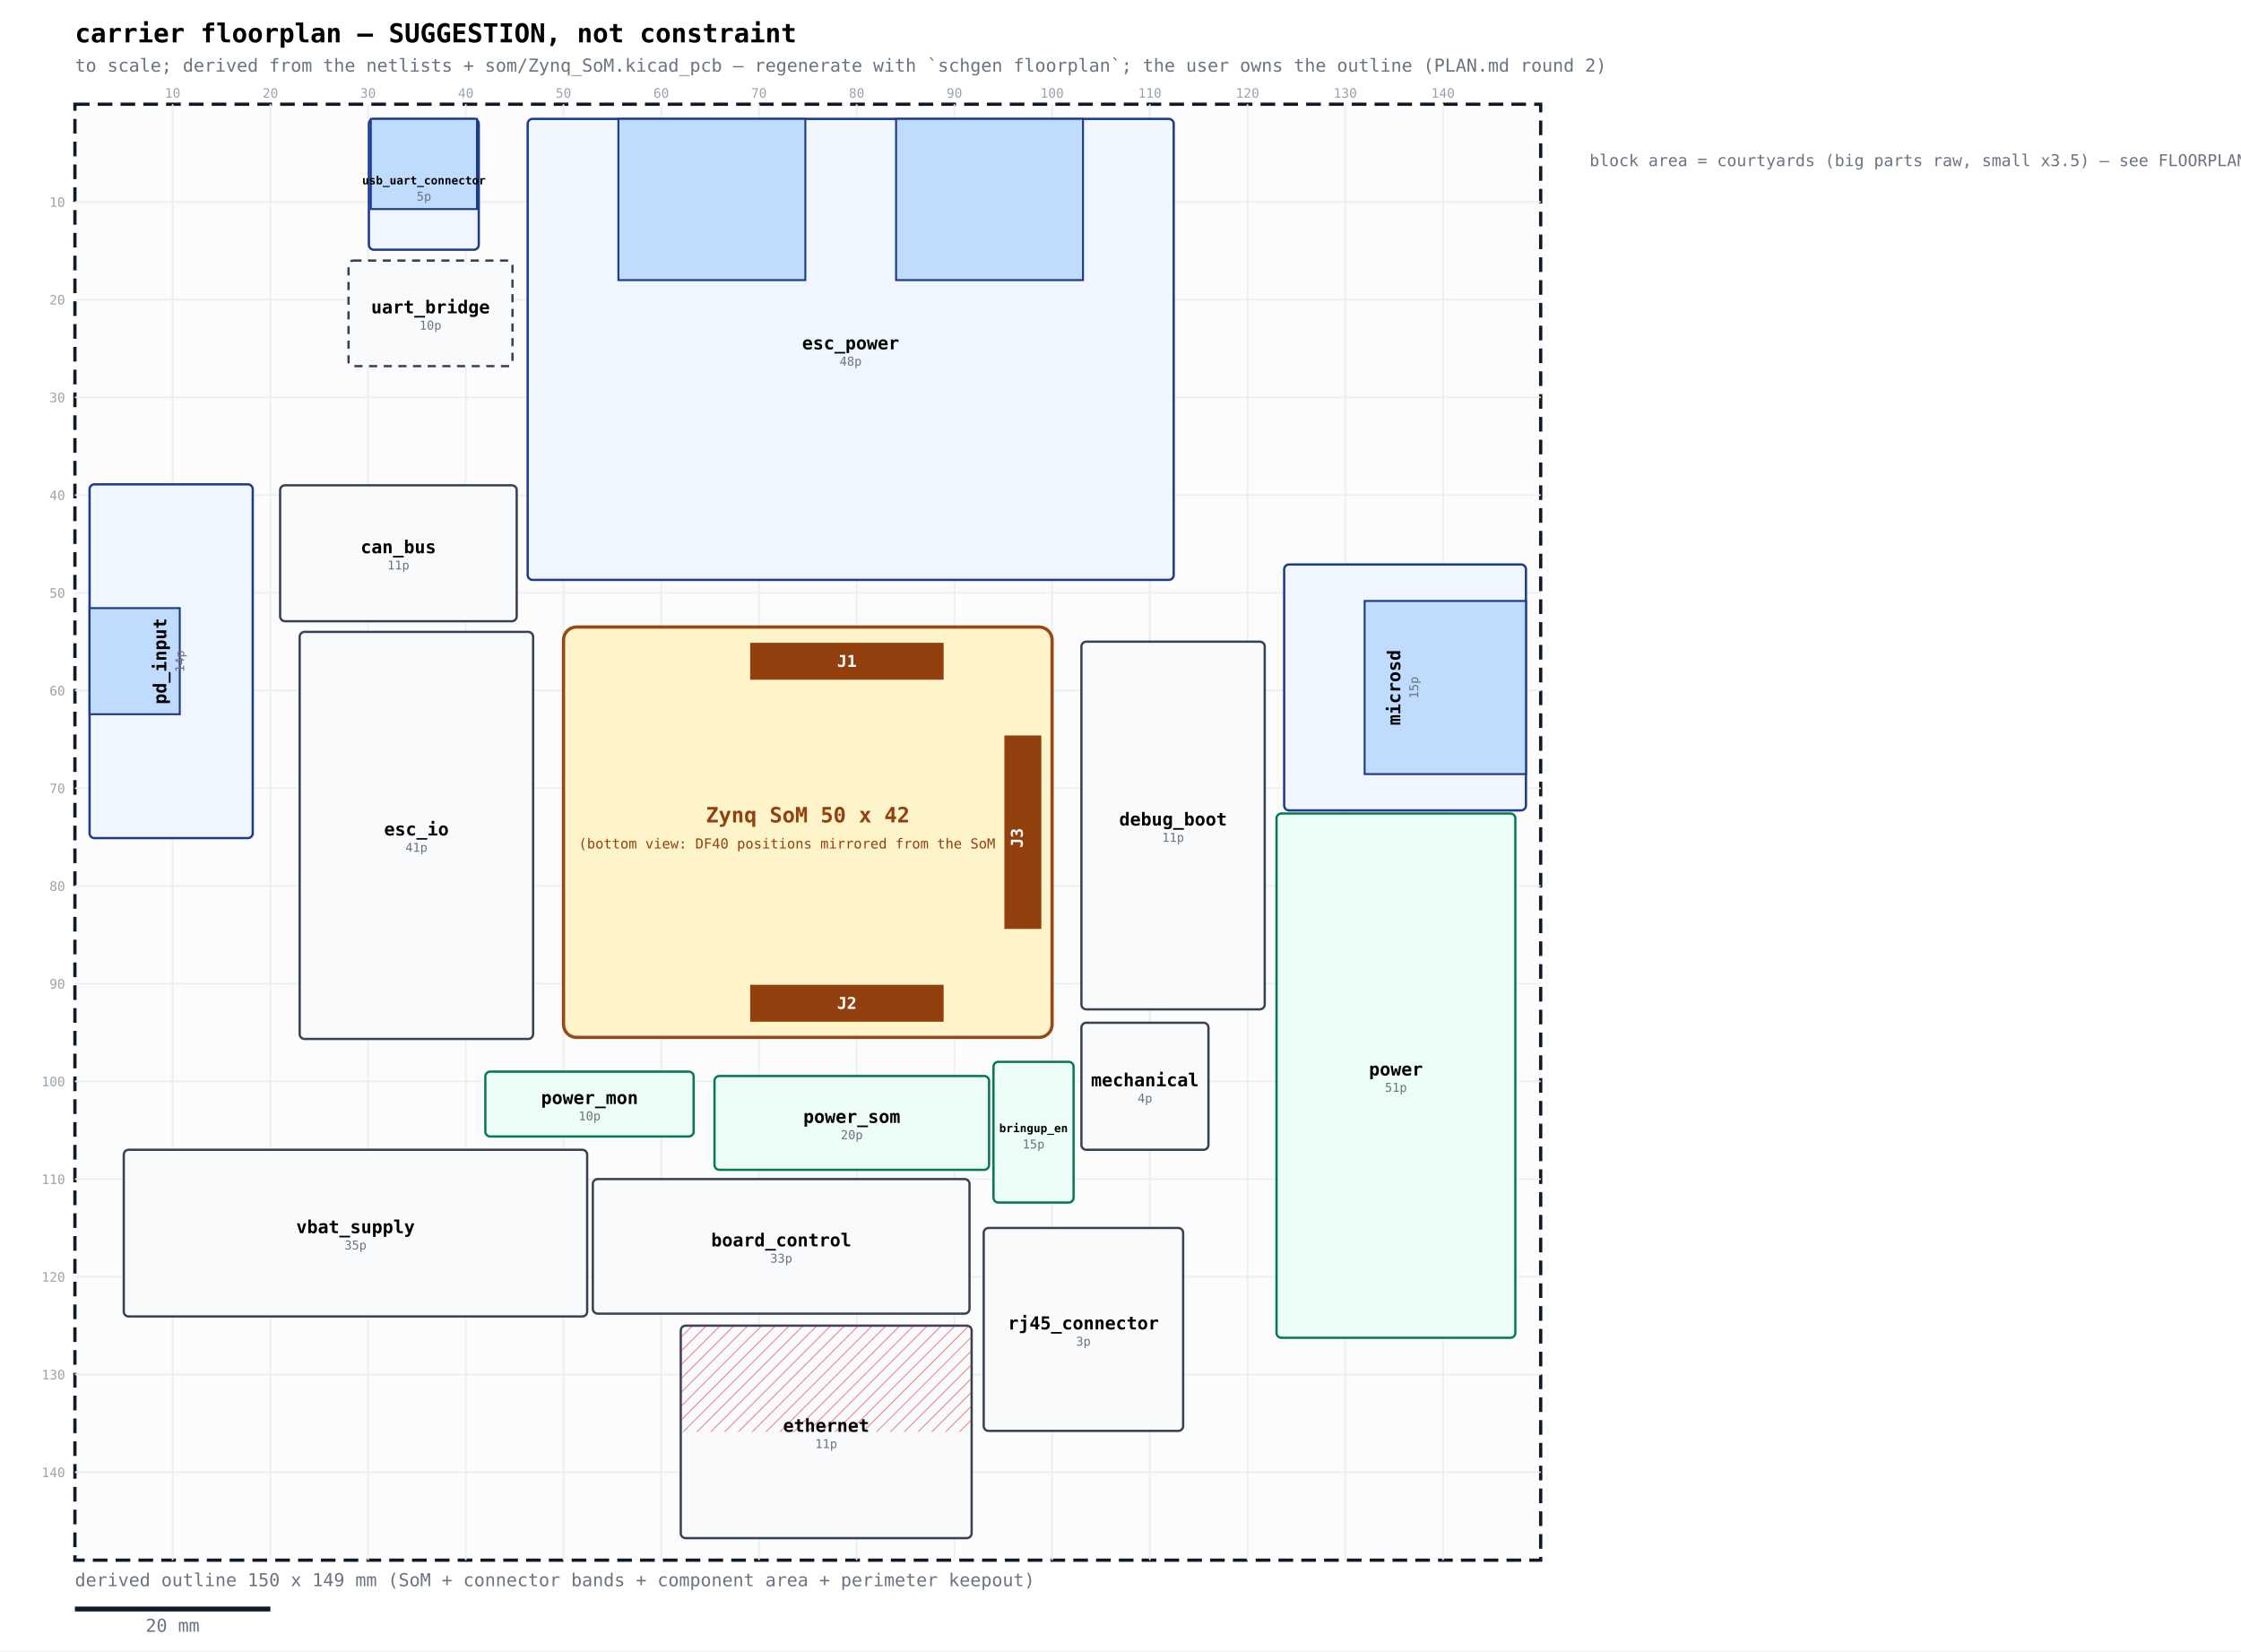
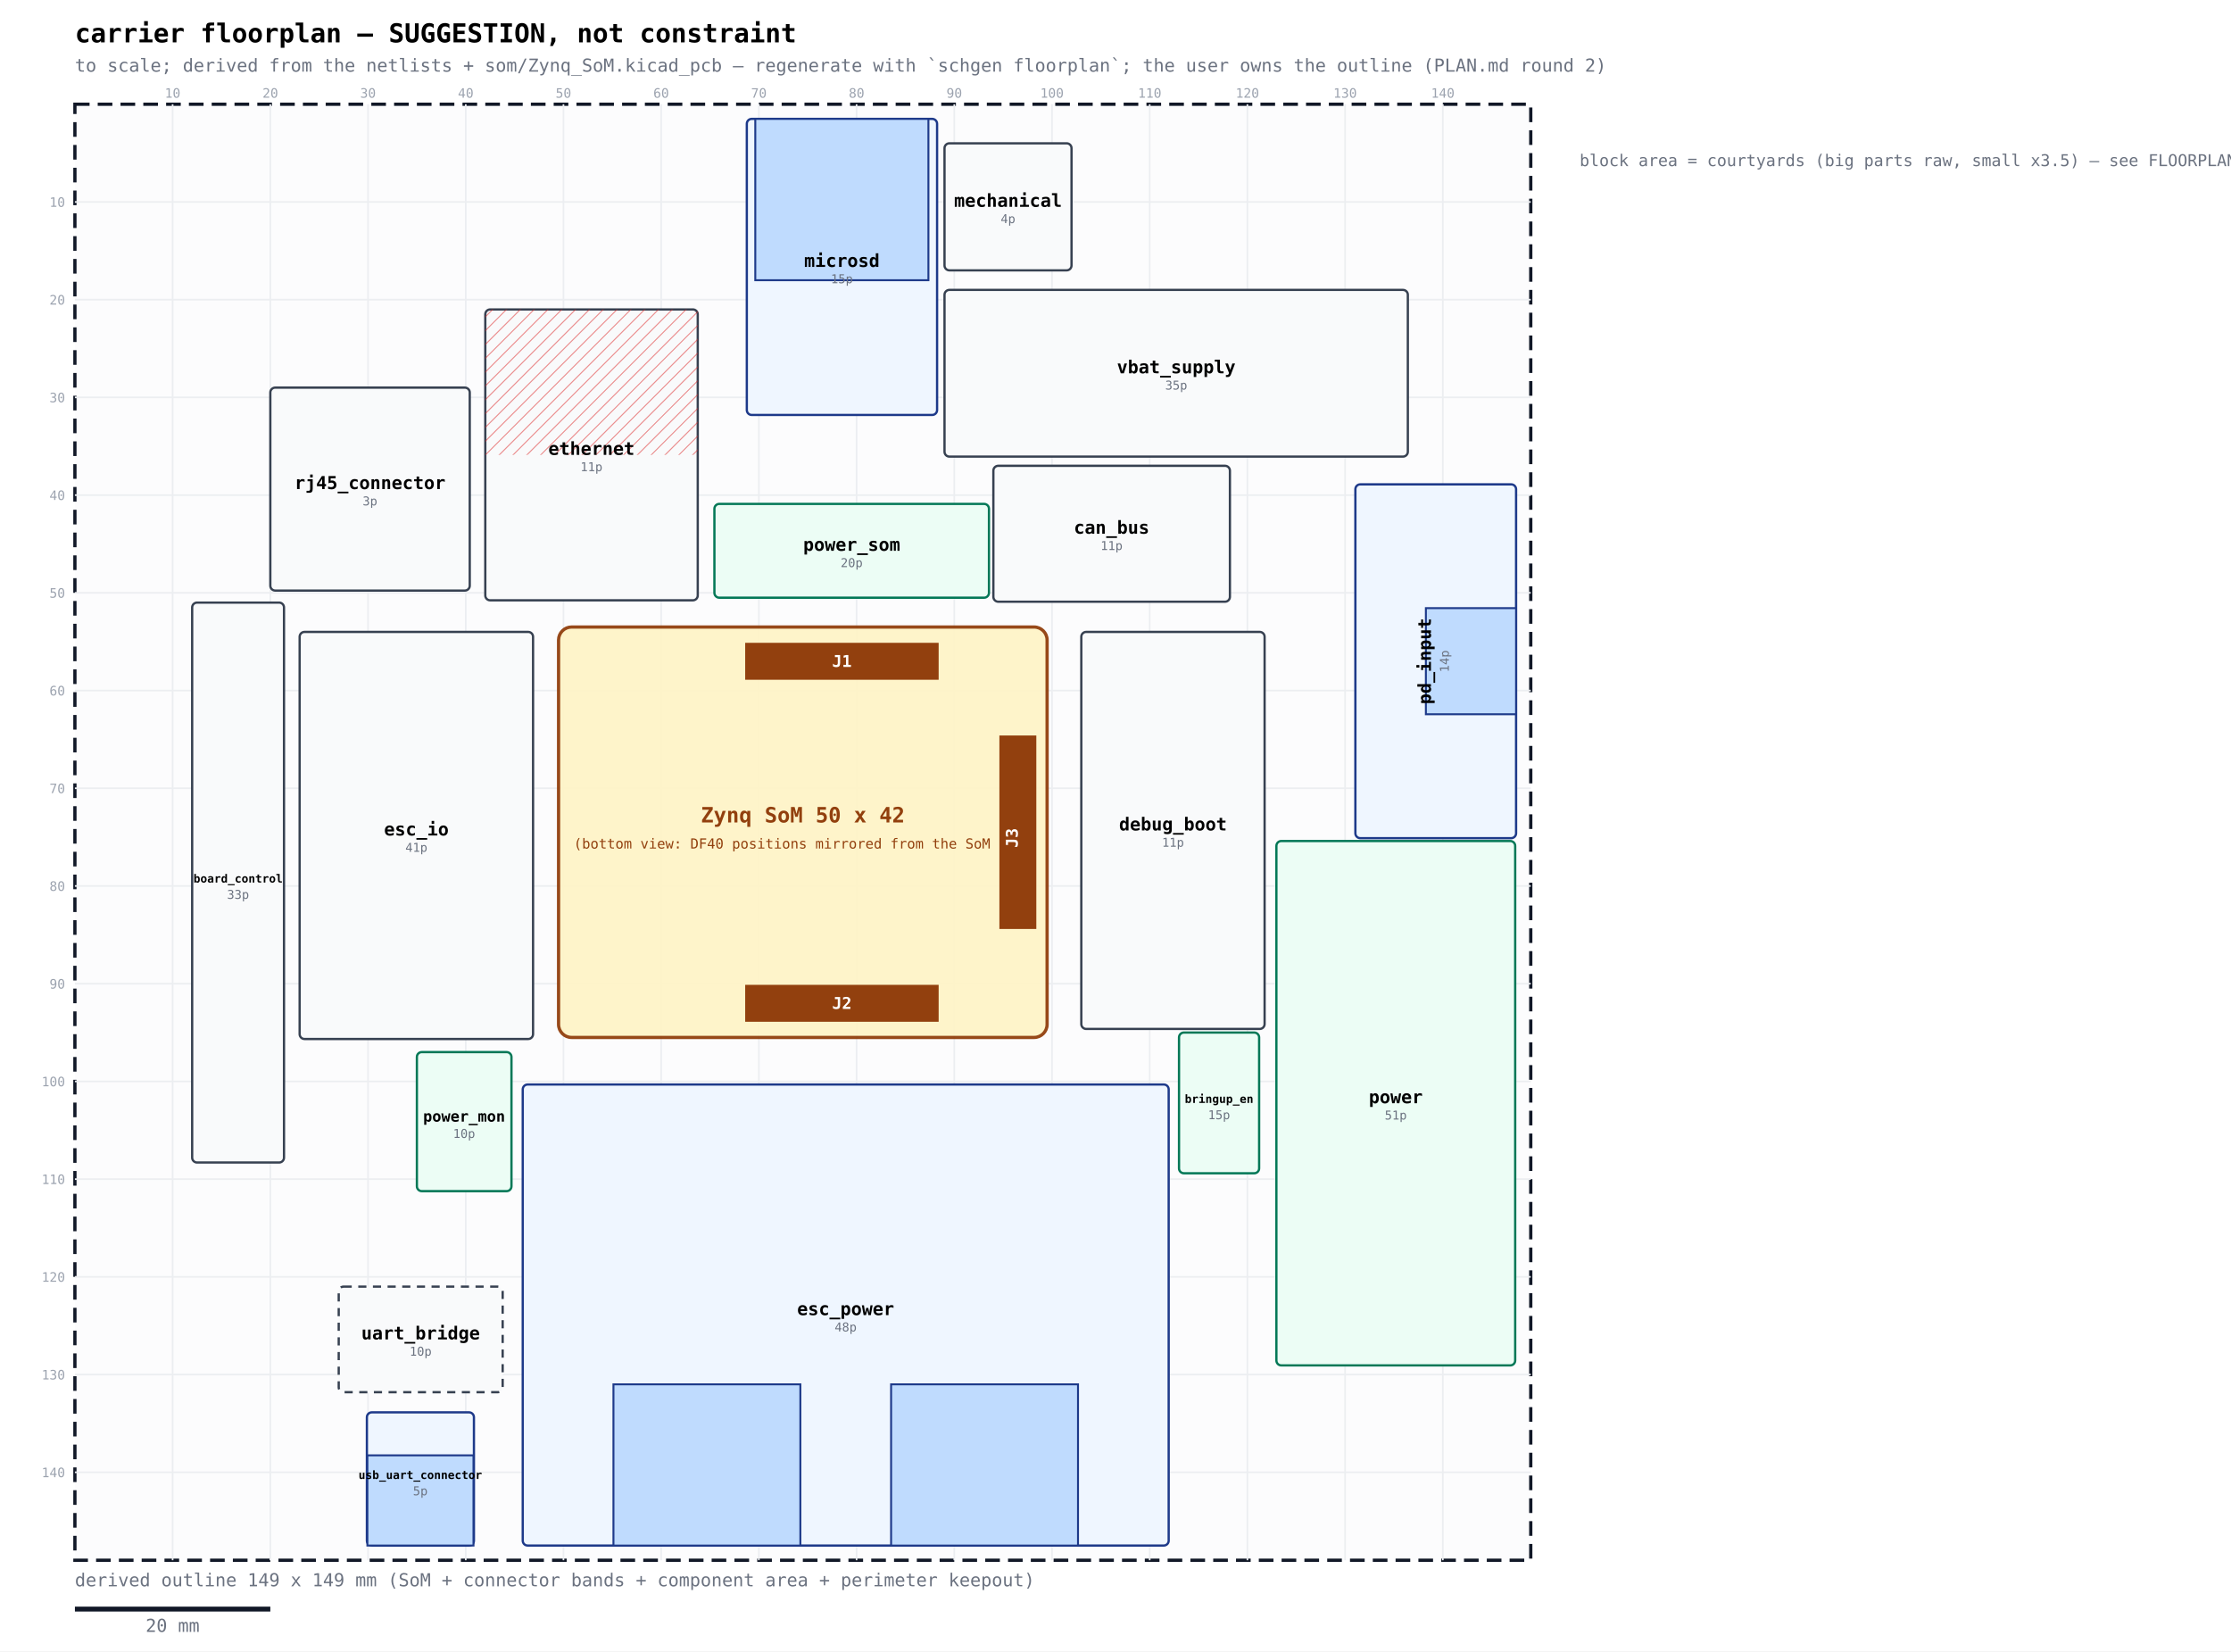
- <svg xmlns="http://www.w3.org/2000/svg" viewBox="0 0 1376 1014" font-family="ui-monospace, SFMono-Regular, Menlo, monospace" font-size="11">
+ <svg xmlns="http://www.w3.org/2000/svg" viewBox="0 0 1370 1014" font-family="ui-monospace, SFMono-Regular, Menlo, monospace" font-size="11">
  <defs>
    <pattern id="keepout" width="6" height="6" patternUnits="userSpaceOnUse" patternTransform="rotate(45)">
      <line x1="0" y1="0" x2="0" y2="6" stroke="#dc2626" stroke-width="1.2" />
    </pattern>
  </defs>
-   <rect width="1376" height="1014" fill="white" />
+   <rect width="1370" height="1014" fill="white" />
  <text x="46.0" y="26" font-size="16" font-weight="bold">carrier floorplan — SUGGESTION, not constraint</text>
  <text x="46.0" y="44" fill="#6b7280">to scale; derived from the netlists + som/Zynq_SoM.kicad_pcb — regenerate with `schgen floorplan`; the user owns the outline (PLAN.md round 2)</text>
-   <rect x="46.0" y="64.0" width="900" height="894" fill="#fcfcfd" stroke="#111827" stroke-width="2" stroke-dasharray="9,5" />
+   <rect x="46.0" y="64.0" width="894" height="894" fill="#fcfcfd" stroke="#111827" stroke-width="2" stroke-dasharray="9,5" />
  <line x1="106.0" y1="64.0" x2="106.0" y2="958.0" stroke="#eceef1" stroke-width="1" />
  <text x="106.0" y="60.0" fill="#9ca3af" font-size="8" text-anchor="middle">10</text>
  <line x1="166.0" y1="64.0" x2="166.0" y2="958.0" stroke="#eceef1" stroke-width="1" />
  <text x="166.0" y="60.0" fill="#9ca3af" font-size="8" text-anchor="middle">20</text>
  <line x1="226.0" y1="64.0" x2="226.0" y2="958.0" stroke="#eceef1" stroke-width="1" />
  <text x="226.0" y="60.0" fill="#9ca3af" font-size="8" text-anchor="middle">30</text>
  <line x1="286.0" y1="64.0" x2="286.0" y2="958.0" stroke="#eceef1" stroke-width="1" />
  <text x="286.0" y="60.0" fill="#9ca3af" font-size="8" text-anchor="middle">40</text>
  <line x1="346.0" y1="64.0" x2="346.0" y2="958.0" stroke="#eceef1" stroke-width="1" />
  <text x="346.0" y="60.0" fill="#9ca3af" font-size="8" text-anchor="middle">50</text>
  <line x1="406.0" y1="64.0" x2="406.0" y2="958.0" stroke="#eceef1" stroke-width="1" />
  <text x="406.0" y="60.0" fill="#9ca3af" font-size="8" text-anchor="middle">60</text>
  <line x1="466.0" y1="64.0" x2="466.0" y2="958.0" stroke="#eceef1" stroke-width="1" />
  <text x="466.0" y="60.0" fill="#9ca3af" font-size="8" text-anchor="middle">70</text>
  <line x1="526.0" y1="64.0" x2="526.0" y2="958.0" stroke="#eceef1" stroke-width="1" />
  <text x="526.0" y="60.0" fill="#9ca3af" font-size="8" text-anchor="middle">80</text>
  <line x1="586.0" y1="64.0" x2="586.0" y2="958.0" stroke="#eceef1" stroke-width="1" />
  <text x="586.0" y="60.0" fill="#9ca3af" font-size="8" text-anchor="middle">90</text>
  <line x1="646.0" y1="64.0" x2="646.0" y2="958.0" stroke="#eceef1" stroke-width="1" />
  <text x="646.0" y="60.0" fill="#9ca3af" font-size="8" text-anchor="middle">100</text>
  <line x1="706.0" y1="64.0" x2="706.0" y2="958.0" stroke="#eceef1" stroke-width="1" />
  <text x="706.0" y="60.0" fill="#9ca3af" font-size="8" text-anchor="middle">110</text>
  <line x1="766.0" y1="64.0" x2="766.0" y2="958.0" stroke="#eceef1" stroke-width="1" />
  <text x="766.0" y="60.0" fill="#9ca3af" font-size="8" text-anchor="middle">120</text>
  <line x1="826.0" y1="64.0" x2="826.0" y2="958.0" stroke="#eceef1" stroke-width="1" />
  <text x="826.0" y="60.0" fill="#9ca3af" font-size="8" text-anchor="middle">130</text>
  <line x1="886.0" y1="64.0" x2="886.0" y2="958.0" stroke="#eceef1" stroke-width="1" />
  <text x="886.0" y="60.0" fill="#9ca3af" font-size="8" text-anchor="middle">140</text>
-   <line x1="46.0" y1="124.0" x2="946.0" y2="124.0" stroke="#eceef1" stroke-width="1" />
+   <line x1="46.0" y1="124.0" x2="940.0" y2="124.0" stroke="#eceef1" stroke-width="1" />
  <text x="40.0" y="127.0" fill="#9ca3af" font-size="8" text-anchor="end">10</text>
-   <line x1="46.0" y1="184.0" x2="946.0" y2="184.0" stroke="#eceef1" stroke-width="1" />
+   <line x1="46.0" y1="184.0" x2="940.0" y2="184.0" stroke="#eceef1" stroke-width="1" />
  <text x="40.0" y="187.0" fill="#9ca3af" font-size="8" text-anchor="end">20</text>
-   <line x1="46.0" y1="244.0" x2="946.0" y2="244.0" stroke="#eceef1" stroke-width="1" />
+   <line x1="46.0" y1="244.0" x2="940.0" y2="244.0" stroke="#eceef1" stroke-width="1" />
  <text x="40.0" y="247.0" fill="#9ca3af" font-size="8" text-anchor="end">30</text>
-   <line x1="46.0" y1="304.0" x2="946.0" y2="304.0" stroke="#eceef1" stroke-width="1" />
+   <line x1="46.0" y1="304.0" x2="940.0" y2="304.0" stroke="#eceef1" stroke-width="1" />
  <text x="40.0" y="307.0" fill="#9ca3af" font-size="8" text-anchor="end">40</text>
-   <line x1="46.0" y1="364.0" x2="946.0" y2="364.0" stroke="#eceef1" stroke-width="1" />
+   <line x1="46.0" y1="364.0" x2="940.0" y2="364.0" stroke="#eceef1" stroke-width="1" />
  <text x="40.0" y="367.0" fill="#9ca3af" font-size="8" text-anchor="end">50</text>
-   <line x1="46.0" y1="424.0" x2="946.0" y2="424.0" stroke="#eceef1" stroke-width="1" />
+   <line x1="46.0" y1="424.0" x2="940.0" y2="424.0" stroke="#eceef1" stroke-width="1" />
  <text x="40.0" y="427.0" fill="#9ca3af" font-size="8" text-anchor="end">60</text>
-   <line x1="46.0" y1="484.0" x2="946.0" y2="484.0" stroke="#eceef1" stroke-width="1" />
+   <line x1="46.0" y1="484.0" x2="940.0" y2="484.0" stroke="#eceef1" stroke-width="1" />
  <text x="40.0" y="487.0" fill="#9ca3af" font-size="8" text-anchor="end">70</text>
-   <line x1="46.0" y1="544.0" x2="946.0" y2="544.0" stroke="#eceef1" stroke-width="1" />
+   <line x1="46.0" y1="544.0" x2="940.0" y2="544.0" stroke="#eceef1" stroke-width="1" />
  <text x="40.0" y="547.0" fill="#9ca3af" font-size="8" text-anchor="end">80</text>
-   <line x1="46.0" y1="604.0" x2="946.0" y2="604.0" stroke="#eceef1" stroke-width="1" />
+   <line x1="46.0" y1="604.0" x2="940.0" y2="604.0" stroke="#eceef1" stroke-width="1" />
  <text x="40.0" y="607.0" fill="#9ca3af" font-size="8" text-anchor="end">90</text>
-   <line x1="46.0" y1="664.0" x2="946.0" y2="664.0" stroke="#eceef1" stroke-width="1" />
+   <line x1="46.0" y1="664.0" x2="940.0" y2="664.0" stroke="#eceef1" stroke-width="1" />
  <text x="40.0" y="667.0" fill="#9ca3af" font-size="8" text-anchor="end">100</text>
-   <line x1="46.0" y1="724.0" x2="946.0" y2="724.0" stroke="#eceef1" stroke-width="1" />
+   <line x1="46.0" y1="724.0" x2="940.0" y2="724.0" stroke="#eceef1" stroke-width="1" />
  <text x="40.0" y="727.0" fill="#9ca3af" font-size="8" text-anchor="end">110</text>
-   <line x1="46.0" y1="784.0" x2="946.0" y2="784.0" stroke="#eceef1" stroke-width="1" />
+   <line x1="46.0" y1="784.0" x2="940.0" y2="784.0" stroke="#eceef1" stroke-width="1" />
  <text x="40.0" y="787.0" fill="#9ca3af" font-size="8" text-anchor="end">120</text>
-   <line x1="46.0" y1="844.0" x2="946.0" y2="844.0" stroke="#eceef1" stroke-width="1" />
+   <line x1="46.0" y1="844.0" x2="940.0" y2="844.0" stroke="#eceef1" stroke-width="1" />
  <text x="40.0" y="847.0" fill="#9ca3af" font-size="8" text-anchor="end">130</text>
-   <line x1="46.0" y1="904.0" x2="946.0" y2="904.0" stroke="#eceef1" stroke-width="1" />
+   <line x1="46.0" y1="904.0" x2="940.0" y2="904.0" stroke="#eceef1" stroke-width="1" />
  <text x="40.0" y="907.0" fill="#9ca3af" font-size="8" text-anchor="end">140</text>
-   <text x="46.0" y="974.0" fill="#6b7280">derived outline 150 x 149 mm (SoM + connector bands + component area + perimeter keepout)</text>
-   <rect x="364.0" y="724.0" width="231.3" height="82.62" rx="3" fill="#f9fafb" stroke="#374151" stroke-width="1.4" />
-   <text x="479.7" y="765.3" text-anchor="middle" font-size="11.0" font-weight="bold">board_control</text>
-   <text x="479.7" y="775.3" text-anchor="middle" font-size="7.5" fill="#6b7280">33p</text>
-   <rect x="610.0" y="652.0" width="49.2" height="86.4" rx="3" fill="#ecfdf5" stroke="#047857" stroke-width="1.4" />
-   <text x="634.6" y="695.2" text-anchor="middle" font-size="7.0" font-weight="bold">bringup_en</text>
-   <text x="634.6" y="705.2" text-anchor="middle" font-size="7.5" fill="#6b7280">15p</text>
-   <rect x="172.0" y="298.0" width="145.26" height="83.46" rx="3" fill="#f9fafb" stroke="#374151" stroke-width="1.4" />
-   <text x="244.6" y="339.7" text-anchor="middle" font-size="11.0" font-weight="bold">can_bus</text>
-   <text x="244.6" y="349.7" text-anchor="middle" font-size="7.5" fill="#6b7280">11p</text>
-   <rect x="664.0" y="394.0" width="112.56" height="225.78" rx="3" fill="#f9fafb" stroke="#374151" stroke-width="1.4" />
-   <text x="720.3" y="506.9" text-anchor="middle" font-size="11.0" font-weight="bold">debug_boot</text>
-   <text x="720.3" y="516.9" text-anchor="middle" font-size="7.5" fill="#6b7280">11p</text>
+   <text x="46.0" y="974.0" fill="#6b7280">derived outline 149 x 149 mm (SoM + connector bands + component area + perimeter keepout)</text>
+   <rect x="118.0" y="370.0" width="56.4" height="343.8" rx="3" fill="#f9fafb" stroke="#374151" stroke-width="1.4" />
+   <text x="146.2" y="541.9" text-anchor="middle" font-size="7.0" font-weight="bold">board_control</text>
+   <text x="146.2" y="551.9" text-anchor="middle" font-size="7.5" fill="#6b7280">33p</text>
+   <rect x="724.0" y="634.0" width="49.2" height="86.4" rx="3" fill="#ecfdf5" stroke="#047857" stroke-width="1.4" />
+   <text x="748.6" y="677.2" text-anchor="middle" font-size="7.0" font-weight="bold">bringup_en</text>
+   <text x="748.6" y="687.2" text-anchor="middle" font-size="7.5" fill="#6b7280">15p</text>
+   <rect x="610.0" y="286.0" width="145.26" height="83.46" rx="3" fill="#f9fafb" stroke="#374151" stroke-width="1.4" />
+   <text x="682.6" y="327.7" text-anchor="middle" font-size="11.0" font-weight="bold">can_bus</text>
+   <text x="682.6" y="337.7" text-anchor="middle" font-size="7.5" fill="#6b7280">11p</text>
+   <rect x="664.0" y="388.0" width="112.56" height="243.78" rx="3" fill="#f9fafb" stroke="#374151" stroke-width="1.4" />
+   <text x="720.3" y="509.9" text-anchor="middle" font-size="11.0" font-weight="bold">debug_boot</text>
+   <text x="720.3" y="519.9" text-anchor="middle" font-size="7.5" fill="#6b7280">11p</text>
  <rect x="184.0" y="388.0" width="143.34" height="249.96" rx="3" fill="#f9fafb" stroke="#374151" stroke-width="1.4" />
  <text x="255.7" y="513.0" text-anchor="middle" font-size="11.0" font-weight="bold">esc_io</text>
  <text x="255.7" y="523.0" text-anchor="middle" font-size="7.5" fill="#6b7280">41p</text>
-   <rect x="324.0" y="73.0" width="396.66" height="283.08" rx="3" fill="#eff6ff" stroke="#1e3a8a" stroke-width="1.4" />
-   <rect x="379.7" y="73.0" width="114.78" height="99" fill="#bfdbfe" stroke="#1e3a8a" stroke-width="1.2" />
-   <rect x="550.2" y="73.0" width="114.78" height="99" fill="#bfdbfe" stroke="#1e3a8a" stroke-width="1.2" />
-   <text x="522.3" y="214.5" text-anchor="middle" font-size="11.0" font-weight="bold">esc_power</text>
-   <text x="522.3" y="224.5" text-anchor="middle" font-size="7.5" fill="#6b7280">48p</text>
-   <rect x="418.0" y="814.0" width="178.606" height="130.47" rx="3" fill="#f9fafb" stroke="#374151" stroke-width="1.4" />
-   <rect x="418" y="814" width="178.606" height="65.235" fill="url(#keepout)" opacity="0.5" />
-   <text x="507.3" y="879.2" text-anchor="middle" font-size="11.0" font-weight="bold">ethernet</text>
-   <text x="507.3" y="889.2" text-anchor="middle" font-size="7.5" fill="#6b7280">11p</text>
-   <rect x="664.0" y="628.0" width="78" height="78" rx="3" fill="#f9fafb" stroke="#374151" stroke-width="1.4" />
-   <text x="703.0" y="667.0" text-anchor="middle" font-size="11.0" font-weight="bold">mechanical</text>
-   <text x="703.0" y="677.0" text-anchor="middle" font-size="7.5" fill="#6b7280">4p</text>
-   <rect x="788.5" y="346.6" width="148.45" height="151.02" rx="3" fill="#eff6ff" stroke="#1e3a8a" stroke-width="1.4" />
-   <rect x="837.9" y="369.0" width="99.06" height="106.32" fill="#bfdbfe" stroke="#1e3a8a" stroke-width="1.2" />
-   <text x="859.8" y="422.2" text-anchor="middle" font-size="11.0" font-weight="bold" transform="rotate(-90 859.8 422.2)">microsd</text>
-   <text x="870.8" y="422.2" text-anchor="middle" font-size="7.5" fill="#6b7280" transform="rotate(-90 870.8 422.2)">15p</text>
-   <rect x="55.0" y="297.4" width="100.189" height="217.237" rx="3" fill="#eff6ff" stroke="#1e3a8a" stroke-width="1.4" />
-   <rect x="55.0" y="373.4" width="55.38" height="65.16" fill="#bfdbfe" stroke="#1e3a8a" stroke-width="1.2" />
-   <text x="102.1" y="406.0" text-anchor="middle" font-size="11.0" font-weight="bold" transform="rotate(-90 102.1 406.0)">pd_input</text>
-   <text x="113.1" y="406.0" text-anchor="middle" font-size="7.5" fill="#6b7280" transform="rotate(-90 113.1 406.0)">14p</text>
-   <rect x="783.8" y="499.5" width="146.64" height="321.962" rx="3" fill="#ecfdf5" stroke="#047857" stroke-width="1.4" />
-   <text x="857.1" y="660.4" text-anchor="middle" font-size="11.0" font-weight="bold">power</text>
-   <text x="857.1" y="670.4" text-anchor="middle" font-size="7.5" fill="#6b7280">51p</text>
-   <rect x="298.0" y="658.0" width="127.92" height="39.84" rx="3" fill="#ecfdf5" stroke="#047857" stroke-width="1.4" />
-   <text x="362.0" y="677.9" text-anchor="middle" font-size="11.0" font-weight="bold">power_mon</text>
-   <text x="362.0" y="687.9" text-anchor="middle" font-size="7.5" fill="#6b7280">10p</text>
-   <rect x="438.7" y="660.7" width="168.6" height="57.6" rx="3" fill="#ecfdf5" stroke="#047857" stroke-width="1.4" />
-   <text x="523.0" y="689.5" text-anchor="middle" font-size="11.0" font-weight="bold">power_som</text>
-   <text x="523.0" y="699.5" text-anchor="middle" font-size="7.5" fill="#6b7280">20p</text>
-   <rect x="604.0" y="754.0" width="122.46" height="124.62" rx="3" fill="#f9fafb" stroke="#374151" stroke-width="1.4" />
-   <text x="665.2" y="816.3" text-anchor="middle" font-size="11.0" font-weight="bold">rj45_connector</text>
-   <text x="665.2" y="826.3" text-anchor="middle" font-size="7.5" fill="#6b7280">3p</text>
-   <rect x="214.0" y="160.0" width="100.68" height="64.83" rx="3" fill="#f9fafb" stroke="#374151" stroke-width="1.4" stroke-dasharray="5,4" />
-   <text x="264.3" y="192.4" text-anchor="middle" font-size="11.0" font-weight="bold">uart_bridge</text>
-   <text x="264.3" y="202.4" text-anchor="middle" font-size="7.5" fill="#6b7280">10p</text>
-   <rect x="226.5" y="73.0" width="67.471" height="80.335" rx="3" fill="#eff6ff" stroke="#1e3a8a" stroke-width="1.4" />
-   <rect x="227.7" y="73.0" width="65.16" height="55.38" fill="#bfdbfe" stroke="#1e3a8a" stroke-width="1.2" />
-   <text x="260.3" y="113.2" text-anchor="middle" font-size="7.0" font-weight="bold">usb_uart_connector</text>
-   <text x="260.3" y="123.2" text-anchor="middle" font-size="7.5" fill="#6b7280">5p</text>
-   <rect x="76.0" y="706.0" width="284.52" height="102.36" rx="3" fill="#f9fafb" stroke="#374151" stroke-width="1.4" />
-   <text x="218.3" y="757.2" text-anchor="middle" font-size="11.0" font-weight="bold">vbat_supply</text>
-   <text x="218.3" y="767.2" text-anchor="middle" font-size="7.5" fill="#6b7280">35p</text>
-   <rect x="346.0" y="385.0" width="300" height="252" rx="8" fill="#fef3c7" stroke="#92400e" stroke-width="2" opacity="0.95" />
-   <text x="496" y="505" text-anchor="middle" font-size="13" font-weight="bold" fill="#92400e">Zynq SoM 50 x 42</text>
-   <text x="496" y="521" text-anchor="middle" font-size="8.5" fill="#92400e">(bottom view: DF40 positions mirrored from the SoM PCB)</text>
-   <rect x="460.6" y="394.7" width="118.8" height="22.68" fill="#92400e" />
-   <text x="520.0" y="409.5" text-anchor="middle" font-size="10" font-weight="bold" fill="white">J1</text>
-   <rect x="460.6" y="604.7" width="118.8" height="22.68" fill="#92400e" />
-   <text x="520.0" y="619.5" text-anchor="middle" font-size="10" font-weight="bold" fill="white">J2</text>
-   <rect x="616.7" y="451.6" width="22.68" height="118.8" fill="#92400e" />
-   <text x="628.0" y="514.5" text-anchor="middle" font-size="10" font-weight="bold" fill="white" transform="rotate(-90 628.0 514.5)">J3</text>
+   <rect x="321.0" y="665.9" width="396.66" height="283.08" rx="3" fill="#eff6ff" stroke="#1e3a8a" stroke-width="1.4" />
+   <rect x="376.7" y="850.0" width="114.78" height="99" fill="#bfdbfe" stroke="#1e3a8a" stroke-width="1.2" />
+   <rect x="547.2" y="850.0" width="114.78" height="99" fill="#bfdbfe" stroke="#1e3a8a" stroke-width="1.2" />
+   <text x="519.3" y="807.5" text-anchor="middle" font-size="11.0" font-weight="bold">esc_power</text>
+   <text x="519.3" y="817.5" text-anchor="middle" font-size="7.5" fill="#6b7280">48p</text>
+   <rect x="298.0" y="190.0" width="130.47" height="178.606" rx="3" fill="#f9fafb" stroke="#374151" stroke-width="1.4" />
+   <rect x="298" y="190" width="130.47" height="89.303" fill="url(#keepout)" opacity="0.5" />
+   <text x="363.2" y="279.3" text-anchor="middle" font-size="11.0" font-weight="bold">ethernet</text>
+   <text x="363.2" y="289.3" text-anchor="middle" font-size="7.5" fill="#6b7280">11p</text>
+   <rect x="580.0" y="88.0" width="78" height="78" rx="3" fill="#f9fafb" stroke="#374151" stroke-width="1.4" />
+   <text x="619.0" y="127.0" text-anchor="middle" font-size="11.0" font-weight="bold">mechanical</text>
+   <text x="619.0" y="137.0" text-anchor="middle" font-size="7.5" fill="#6b7280">4p</text>
+   <rect x="458.6" y="73.0" width="116.846" height="181.78" rx="3" fill="#eff6ff" stroke="#1e3a8a" stroke-width="1.4" />
+   <rect x="463.8" y="73.0" width="106.32" height="99.06" fill="#bfdbfe" stroke="#1e3a8a" stroke-width="1.2" />
+   <text x="517.0" y="163.9" text-anchor="middle" font-size="11.0" font-weight="bold">microsd</text>
+   <text x="517.0" y="173.9" text-anchor="middle" font-size="7.5" fill="#6b7280">15p</text>
+   <rect x="832.3" y="297.4" width="98.689" height="217.24" rx="3" fill="#eff6ff" stroke="#1e3a8a" stroke-width="1.4" />
+   <rect x="875.6" y="373.4" width="55.38" height="65.16" fill="#bfdbfe" stroke="#1e3a8a" stroke-width="1.2" />
+   <text x="878.7" y="406.0" text-anchor="middle" font-size="11.0" font-weight="bold" transform="rotate(-90 878.7 406.0)">pd_input</text>
+   <text x="889.7" y="406.0" text-anchor="middle" font-size="7.5" fill="#6b7280" transform="rotate(-90 889.7 406.0)">14p</text>
+   <rect x="783.8" y="516.4" width="146.64" height="321.962" rx="3" fill="#ecfdf5" stroke="#047857" stroke-width="1.4" />
+   <text x="857.1" y="677.4" text-anchor="middle" font-size="11.0" font-weight="bold">power</text>
+   <text x="857.1" y="687.4" text-anchor="middle" font-size="7.5" fill="#6b7280">51p</text>
+   <rect x="256.0" y="646.0" width="58.08" height="85.38" rx="3" fill="#ecfdf5" stroke="#047857" stroke-width="1.4" />
+   <text x="285.0" y="688.7" text-anchor="middle" font-size="9.3" font-weight="bold">power_mon</text>
+   <text x="285.0" y="698.7" text-anchor="middle" font-size="7.5" fill="#6b7280">10p</text>
+   <rect x="438.7" y="309.4" width="168.6" height="57.6" rx="3" fill="#ecfdf5" stroke="#047857" stroke-width="1.4" />
+   <text x="523.0" y="338.2" text-anchor="middle" font-size="11.0" font-weight="bold">power_som</text>
+   <text x="523.0" y="348.2" text-anchor="middle" font-size="7.5" fill="#6b7280">20p</text>
+   <rect x="166.0" y="238.0" width="122.46" height="124.62" rx="3" fill="#f9fafb" stroke="#374151" stroke-width="1.4" />
+   <text x="227.2" y="300.3" text-anchor="middle" font-size="11.0" font-weight="bold">rj45_connector</text>
+   <text x="227.2" y="310.3" text-anchor="middle" font-size="7.5" fill="#6b7280">3p</text>
+   <rect x="208.0" y="790.0" width="100.68" height="64.83" rx="3" fill="#f9fafb" stroke="#374151" stroke-width="1.4" stroke-dasharray="5,4" />
+   <text x="258.3" y="822.4" text-anchor="middle" font-size="11.0" font-weight="bold">uart_bridge</text>
+   <text x="258.3" y="832.4" text-anchor="middle" font-size="7.5" fill="#6b7280">10p</text>
+   <rect x="225.3" y="867.2" width="65.731" height="81.805" rx="3" fill="#eff6ff" stroke="#1e3a8a" stroke-width="1.4" />
+   <rect x="225.6" y="893.6" width="65.16" height="55.38" fill="#bfdbfe" stroke="#1e3a8a" stroke-width="1.2" />
+   <text x="258.1" y="908.1" text-anchor="middle" font-size="7.0" font-weight="bold">usb_uart_connector</text>
+   <text x="258.1" y="918.1" text-anchor="middle" font-size="7.5" fill="#6b7280">5p</text>
+   <rect x="580.0" y="178.0" width="284.52" height="102.36" rx="3" fill="#f9fafb" stroke="#374151" stroke-width="1.4" />
+   <text x="722.3" y="229.2" text-anchor="middle" font-size="11.0" font-weight="bold">vbat_supply</text>
+   <text x="722.3" y="239.2" text-anchor="middle" font-size="7.5" fill="#6b7280">35p</text>
+   <rect x="343.0" y="385.0" width="300" height="252" rx="8" fill="#fef3c7" stroke="#92400e" stroke-width="2" opacity="0.95" />
+   <text x="493" y="505" text-anchor="middle" font-size="13" font-weight="bold" fill="#92400e">Zynq SoM 50 x 42</text>
+   <text x="493" y="521" text-anchor="middle" font-size="8.5" fill="#92400e">(bottom view: DF40 positions mirrored from the SoM PCB)</text>
+   <rect x="457.6" y="394.7" width="118.8" height="22.68" fill="#92400e" />
+   <text x="517.0" y="409.5" text-anchor="middle" font-size="10" font-weight="bold" fill="white">J1</text>
+   <rect x="457.6" y="604.7" width="118.8" height="22.68" fill="#92400e" />
+   <text x="517.0" y="619.5" text-anchor="middle" font-size="10" font-weight="bold" fill="white">J2</text>
+   <rect x="613.7" y="451.6" width="22.68" height="118.8" fill="#92400e" />
+   <text x="625.0" y="514.5" text-anchor="middle" font-size="10" font-weight="bold" fill="white" transform="rotate(-90 625.0 514.5)">J3</text>
  <line x1="46.0" y1="988.0" x2="166.0" y2="988.0" stroke="#111827" stroke-width="3" />
  <text x="106.0" y="1002.0" text-anchor="middle" fill="#6b7280">20 mm</text>
-   <text x="976" y="102" fill="#6b7280" font-size="10">block area = courtyards (big parts raw, small x3.5) — see FLOORPLAN.md</text>
+   <text x="970" y="102" fill="#6b7280" font-size="10">block area = courtyards (big parts raw, small x3.5) — see FLOORPLAN.md</text>
</svg>
